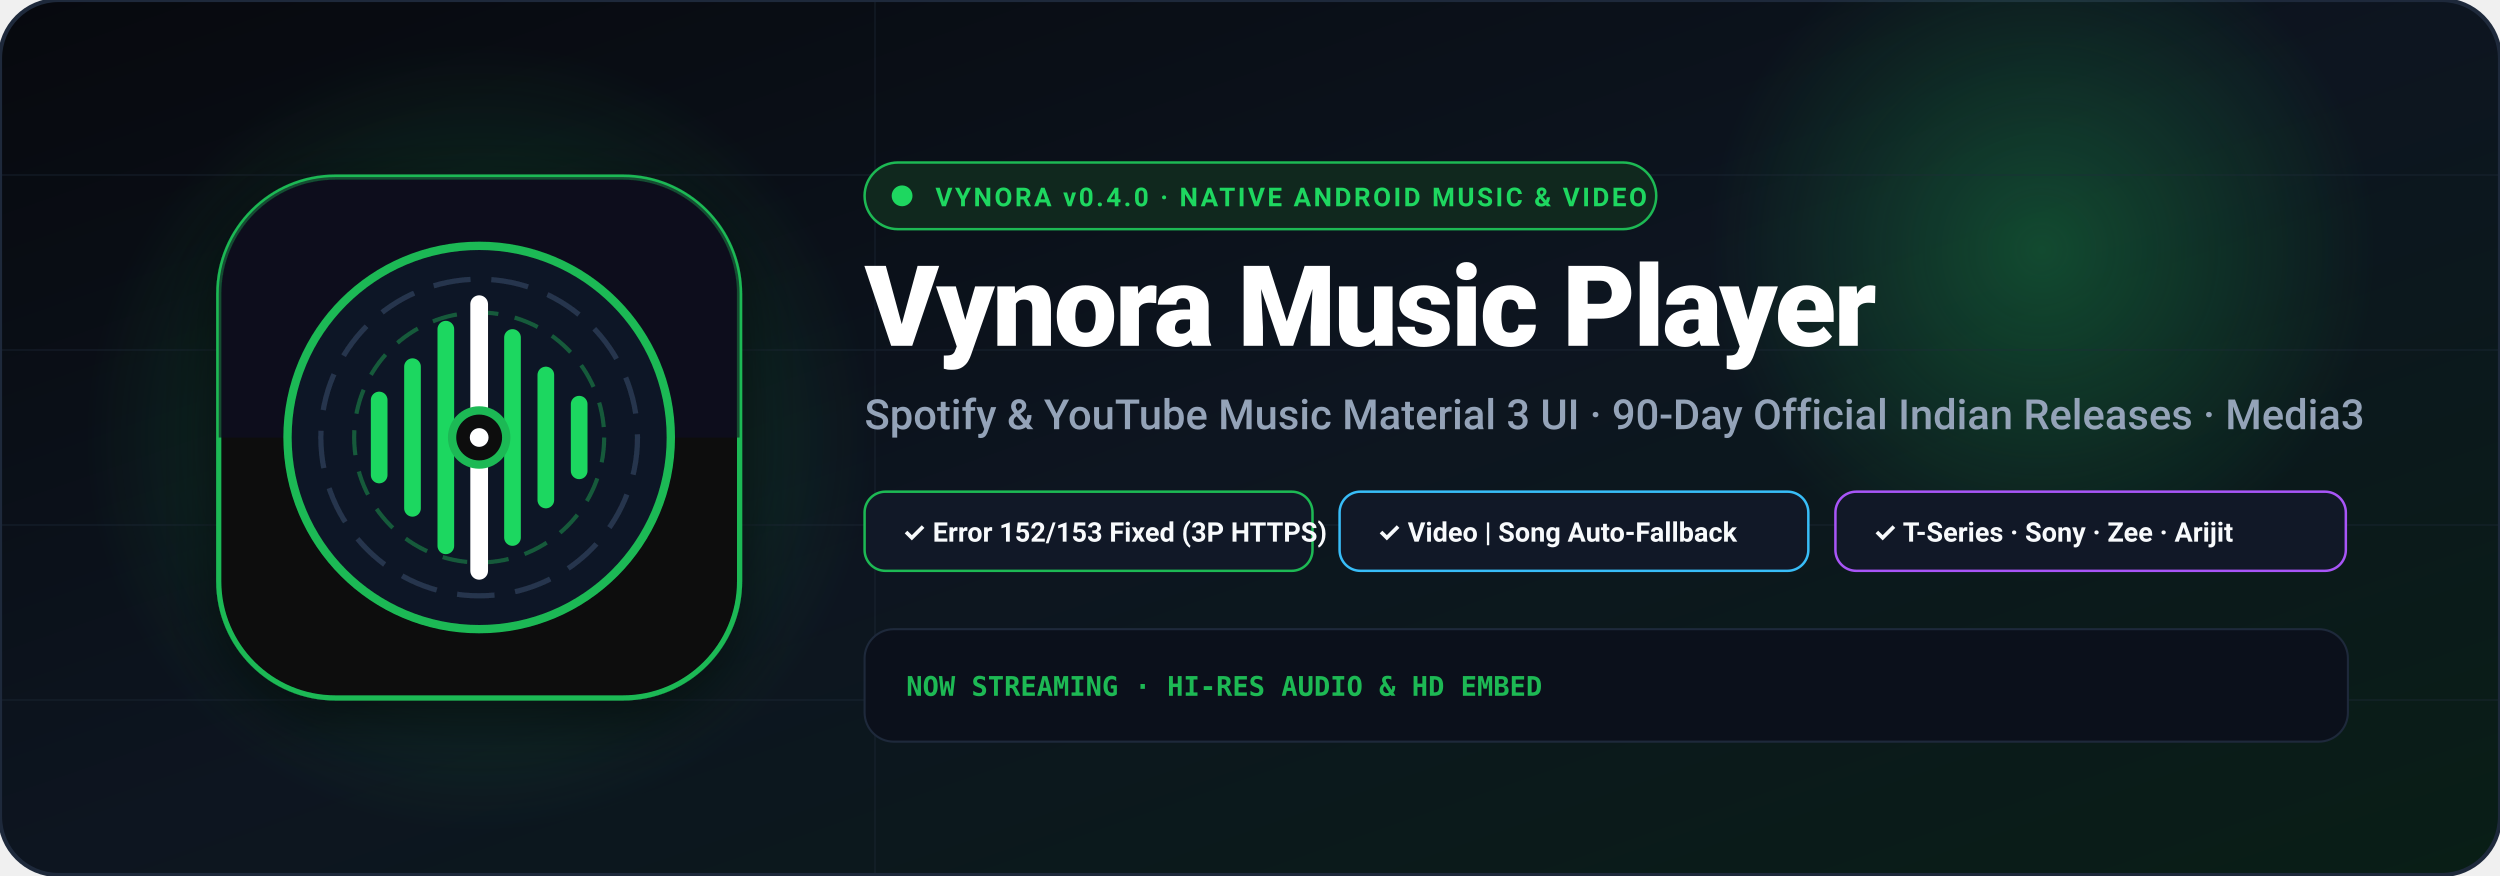
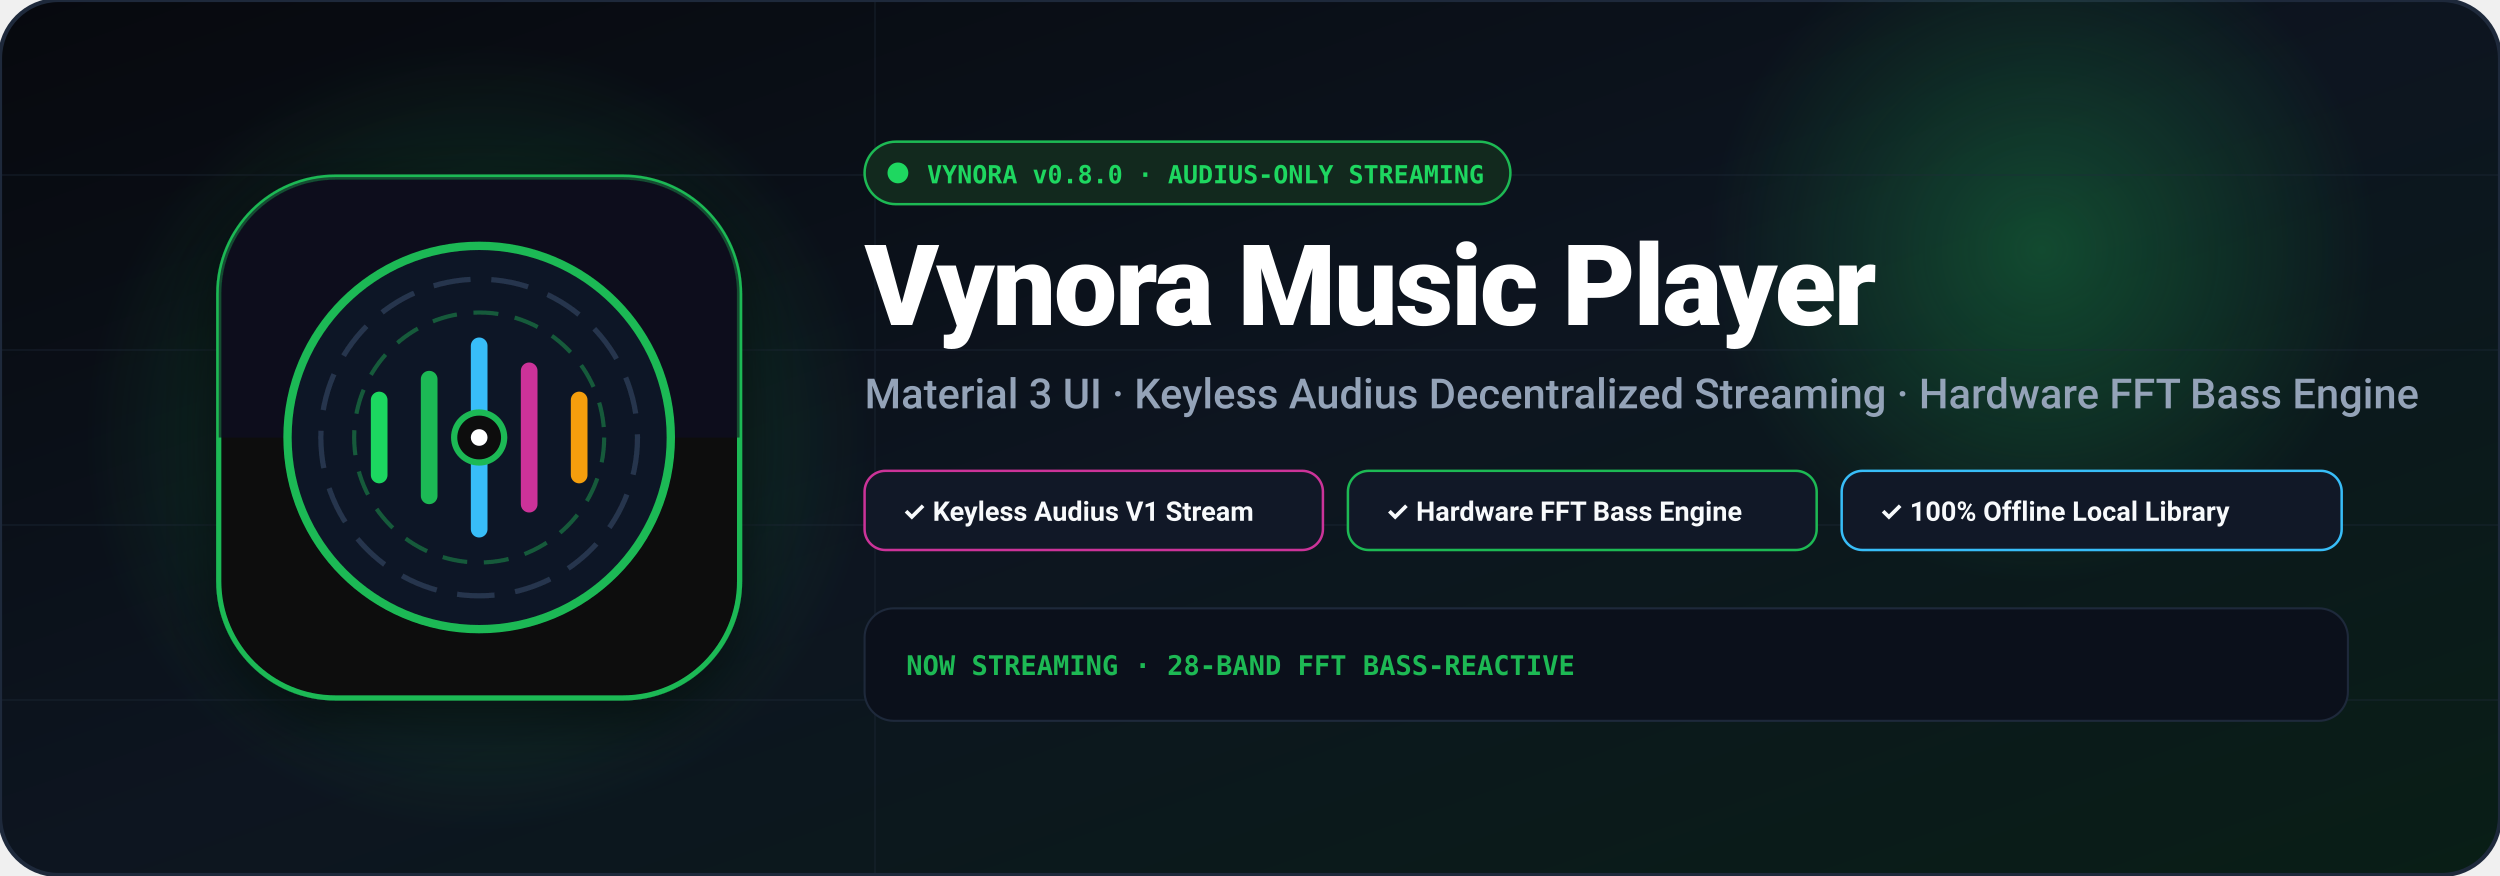
<svg xmlns="http://www.w3.org/2000/svg" viewBox="0 0 1200 420" width="100%" height="100%">
  <defs>
    <linearGradient id="bgGrad" x1="0%" y1="0%" x2="100%" y2="100%">
      <stop offset="0%" stop-color="#07090E" />
      <stop offset="50%" stop-color="#0D1520" />
      <stop offset="100%" stop-color="#091E16" />
    </linearGradient>
    <linearGradient id="emeraldGrad" x1="0%" y1="0%" x2="100%" y2="0%">
      <stop offset="0%" stop-color="#1DB954" />
      <stop offset="50%" stop-color="#1ED760" />
-       <stop offset="100%" stop-color="#38BDF8" />
+       <stop offset="100%" stop-color="#CC3399" />
    </linearGradient>
    <radialGradient id="glowHalo" cx="50%" cy="50%" r="50%">
      <stop offset="0%" stop-color="#1DB954" stop-opacity="0.32" />
      <stop offset="100%" stop-color="#1DB954" stop-opacity="0" />
    </radialGradient>
    <filter id="softShadow" x="-15%" y="-15%" width="130%" height="130%">
      <feDropShadow dx="0" dy="10" stdDeviation="14" flood-color="#000000" flood-opacity="0.55" />
    </filter>
  </defs>
  <rect width="1200" height="420" rx="28" fill="url(#bgGrad)" stroke="#1E293B" stroke-width="2" />
  <circle cx="230" cy="210" r="190" fill="url(#glowHalo)">
    <animate attributeName="r" values="175;205;175" dur="4s" repeatCount="indefinite" />
  </circle>
  <circle cx="980" cy="120" r="160" fill="url(#glowHalo)">
    <animate attributeName="r" values="140;180;140" dur="5s" repeatCount="indefinite" />
  </circle>
  <g stroke="#1E293B" stroke-width="0.7" opacity="0.45">
    <line x1="0" y1="84" x2="1200" y2="84" />
    <line x1="0" y1="168" x2="1200" y2="168" />
    <line x1="0" y1="252" x2="1200" y2="252" />
    <line x1="0" y1="336" x2="1200" y2="336" />
    <line x1="420" y1="0" x2="420" y2="420" />
  </g>
  <g transform="translate(105, 85)" filter="url(#softShadow)">
    <rect width="250" height="250" rx="56" fill="#07090E" stroke="#1DB954" stroke-width="2.5" />
    <path d="M0 56 C0 25 25 0 56 0 H194 C225 0 250 25 250 56 V125 H0 Z" fill="#0D1422" opacity="0.65" />
    <g transform="translate(125, 125)">
      <circle r="92" fill="#0E1726" stroke="#1DB954" stroke-width="4" />
      <g>
        <circle r="76" fill="none" stroke="#26354D" stroke-width="2.5" stroke-dasharray="18 10" />
        <circle r="60" fill="none" stroke="#1ED760" stroke-opacity="0.35" stroke-width="2" stroke-dasharray="12 8" />
        <animateTransform attributeName="transform" type="rotate" from="0" to="360" dur="14s" repeatCount="indefinite" />
      </g>
      <line x1="-48" y1="-18" x2="-48" y2="18" stroke="#1ED760" stroke-width="8" stroke-linecap="round">
        <animate attributeName="y1" values="-16;-32;-16" dur="1.1s" repeatCount="indefinite" />
        <animate attributeName="y2" values="16;32;16" dur="1.1s" repeatCount="indefinite" />
      </line>
-       <line x1="-32" y1="-34" x2="-32" y2="34" stroke="#1ED760" stroke-width="8" stroke-linecap="round">
-         <animate attributeName="y1" values="-36;-18;-36" dur="0.9s" repeatCount="indefinite" />
-         <animate attributeName="y2" values="36;18;36" dur="0.9s" repeatCount="indefinite" />
+       <line x1="-24" y1="-28" x2="-24" y2="28" stroke="#1DB954" stroke-width="8" stroke-linecap="round">
+         <animate attributeName="y1" values="-28;-12;-28" dur="0.9s" repeatCount="indefinite" />
+         <animate attributeName="y2" values="28;12;28" dur="0.9s" repeatCount="indefinite" />
      </line>
-       <line x1="-16" y1="-52" x2="-16" y2="52" stroke="#1ED760" stroke-width="8" stroke-linecap="round">
-         <animate attributeName="y1" values="-54;-28;-54" dur="1.25s" repeatCount="indefinite" />
-         <animate attributeName="y2" values="54;28;54" dur="1.25s" repeatCount="indefinite" />
+       <line x1="0" y1="-44" x2="0" y2="44" stroke="#38BDF8" stroke-width="8" stroke-linecap="round">
+         <animate attributeName="y1" values="-44;-22;-44" dur="1.3s" repeatCount="indefinite" />
+         <animate attributeName="y2" values="44;22;44" dur="1.3s" repeatCount="indefinite" />
      </line>
-       <line x1="0" y1="-64" x2="0" y2="64" stroke="#FFFFFF" stroke-width="8.5" stroke-linecap="round">
-         <animate attributeName="y1" values="-66;-38;-66" dur="0.85s" repeatCount="indefinite" />
-         <animate attributeName="y2" values="66;38;66" dur="0.85s" repeatCount="indefinite" />
+       <line x1="24" y1="-32" x2="24" y2="32" stroke="#CC3399" stroke-width="8" stroke-linecap="round">
+         <animate attributeName="y1" values="-32;-14;-32" dur="0.95s" repeatCount="indefinite" />
+         <animate attributeName="y2" values="32;14;32" dur="0.95s" repeatCount="indefinite" />
      </line>
-       <line x1="16" y1="-48" x2="16" y2="48" stroke="#1ED760" stroke-width="8" stroke-linecap="round">
-         <animate attributeName="y1" values="-46;-60;-46" dur="1.05s" repeatCount="indefinite" />
-         <animate attributeName="y2" values="46;60;46" dur="1.05s" repeatCount="indefinite" />
+       <line x1="48" y1="-18" x2="48" y2="18" stroke="#F59E0B" stroke-width="8" stroke-linecap="round">
+         <animate attributeName="y1" values="-18;-36;-18" dur="1.15s" repeatCount="indefinite" />
+         <animate attributeName="y2" values="18;36;18" dur="1.15s" repeatCount="indefinite" />
      </line>
-       <line x1="32" y1="-30" x2="32" y2="30" stroke="#1ED760" stroke-width="8" stroke-linecap="round">
-         <animate attributeName="y1" values="-28;-44;-28" dur="1.3s" repeatCount="indefinite" />
-         <animate attributeName="y2" values="28;44;28" dur="1.3s" repeatCount="indefinite" />
-       </line>
-       <line x1="48" y1="-16" x2="48" y2="16" stroke="#1ED760" stroke-width="8" stroke-linecap="round">
-         <animate attributeName="y1" values="-14;-28;-14" dur="1.0s" repeatCount="indefinite" />
-         <animate attributeName="y2" values="14;28;14" dur="1.0s" repeatCount="indefinite" />
-       </line>
-       <circle r="13" fill="#07090E" stroke="#1DB954" stroke-width="4" />
-       <circle r="4.5" fill="#FFFFFF" />
+       <circle r="12" fill="#07090E" stroke="#1DB954" stroke-width="3" />
+       <circle r="4" fill="#FFFFFF" />
    </g>
  </g>
-   <g transform="translate(415, 78)">
-     <rect x="0" y="0" width="380" height="32" rx="16" fill="#10281E" stroke="#1DB954" stroke-width="1.2" />
-     <circle cx="18" cy="16" r="5" fill="#1ED760">
-       <animate attributeName="opacity" values="1;0.25;1" dur="1.4s" repeatCount="indefinite" />
-     </circle>
-     <text x="34" y="21" fill="#1ED760" font-family="system-ui, -apple-system, Segoe UI, Roboto, sans-serif" font-size="12.5" font-weight="700" letter-spacing="1.2">
-       VYNORA v0.4.0 · NATIVE ANDROID MUSIC &amp; VIDEO
+   <g transform="translate(415, 68)">
+     <rect x="0" y="0" width="310" height="30" rx="15" fill="#12291E" stroke="#1DB954" stroke-width="1.2" />
+     <circle cx="16" cy="15" r="5" fill="#1ED760" />
+     <text x="30" y="20" fill="#1ED760" font-family="monospace" font-size="12" font-weight="700">
+       VYNORA v0.8.0 · AUDIUS-ONLY STREAMING
    </text>
    <text x="0" y="88" fill="#FFFFFF" font-family="system-ui, -apple-system, Segoe UI, Roboto, sans-serif" font-size="54" font-weight="900" letter-spacing="-1">
      Vynora Music Player
    </text>
    <text x="0" y="128" fill="#94A3B8" font-family="system-ui, -apple-system, Segoe UI, Roboto, sans-serif" font-size="20" font-weight="500">
-       Spotify &amp; YouTube Music Material 3 UI · 90-Day Official Indian Releases · Media3
+       Material 3 UI · Keyless Audius Decentralized Streaming · Hardware FFT Bass Engine
    </text>
    <g transform="translate(0, 158)" font-family="system-ui, -apple-system, Segoe UI, Roboto, sans-serif" font-size="13" font-weight="700">
-       <rect x="0" y="0" width="215" height="38" rx="10" fill="#111827" stroke="#1DB954" stroke-width="1.2" />
-       <text x="18" y="24" fill="#F8FAFC">✓ Error 152/153 Fixed (3P HTTPS)</text>
-       <rect x="228" y="0" width="225" height="38" rx="10" fill="#111827" stroke="#38BDF8" stroke-width="1.2" />
-       <text x="246" y="24" fill="#F8FAFC">✓ Video | Song Auto-Fallback</text>
-       <rect x="466" y="0" width="245" height="38" rx="10" fill="#111827" stroke="#A855F7" stroke-width="1.2" />
-       <text x="484" y="24" fill="#F8FAFC">✓ T-Series · Sony · Zee · Arijit</text>
+       <rect x="0" y="0" width="220" height="38" rx="10" fill="#111827" stroke="#CC3399" stroke-width="1.2" />
+       <text x="18" y="24" fill="#F8FAFC">✓ Keyless Audius V1 Stream</text>
+       <rect x="232" y="0" width="225" height="38" rx="10" fill="#111827" stroke="#1DB954" stroke-width="1.2" />
+       <text x="250" y="24" fill="#F8FAFC">✓ Hardware FFT Bass Engine</text>
+       <rect x="469" y="0" width="240" height="38" rx="10" fill="#111827" stroke="#38BDF8" stroke-width="1.2" />
+       <text x="487" y="24" fill="#F8FAFC">✓ 100% Offline Local Library</text>
    </g>
    <g transform="translate(0, 224)">
      <rect x="0" y="0" width="712" height="54" rx="14" fill="#0B101B" stroke="#1E293B" stroke-width="1" />
      <text x="20" y="32" fill="#1DB954" font-family="monospace" font-size="13" font-weight="700">
-         NOW STREAMING · HI-RES AUDIO &amp; HD EMBED
+         NOW STREAMING · 28-BAND FFT BASS-REACTIVE
      </text>
      <g transform="translate(360, 27)" stroke="url(#emeraldGrad)" stroke-width="4" stroke-linecap="round">
        <line x1="0" y1="-12" x2="0" y2="12">
          <animate attributeName="y1" values="-6;-16;-6" dur="0.7s" repeatCount="indefinite" />
          <animate attributeName="y2" values="6;16;6" dur="0.7s" repeatCount="indefinite" />
        </line>
        <line x1="14" y1="-15" x2="14" y2="15">
          <animate attributeName="y1" values="-15;-5;-15" dur="0.9s" repeatCount="indefinite" />
          <animate attributeName="y2" values="15;5;15" dur="0.9s" repeatCount="indefinite" />
        </line>
        <line x1="28" y1="-10" x2="28" y2="10">
          <animate attributeName="y1" values="-8;-18;-8" dur="0.6s" repeatCount="indefinite" />
          <animate attributeName="y2" values="8;18;8" dur="0.6s" repeatCount="indefinite" />
        </line>
        <line x1="42" y1="-18" x2="42" y2="18">
          <animate attributeName="y1" values="-18;-7;-18" dur="0.8s" repeatCount="indefinite" />
          <animate attributeName="y2" values="18;7;18" dur="0.8s" repeatCount="indefinite" />
        </line>
        <line x1="56" y1="-14" x2="56" y2="14">
          <animate attributeName="y1" values="-7;-16;-7" dur="1.0s" repeatCount="indefinite" />
          <animate attributeName="y2" values="7;16;7" dur="1.0s" repeatCount="indefinite" />
        </line>
        <line x1="70" y1="-9" x2="70" y2="9">
          <animate attributeName="y1" values="-14;-4;-14" dur="0.75s" repeatCount="indefinite" />
          <animate attributeName="y2" values="14;4;14" dur="0.75s" repeatCount="indefinite" />
        </line>
        <line x1="84" y1="-16" x2="84" y2="16">
          <animate attributeName="y1" values="-6;-17;-6" dur="0.65s" repeatCount="indefinite" />
          <animate attributeName="y2" values="6;17;6" dur="0.65s" repeatCount="indefinite" />
        </line>
        <line x1="98" y1="-12" x2="98" y2="12">
          <animate attributeName="y1" values="-16;-6;-16" dur="0.85s" repeatCount="indefinite" />
          <animate attributeName="y2" values="16;6;16" dur="0.85s" repeatCount="indefinite" />
        </line>
        <line x1="112" y1="-15" x2="112" y2="15">
          <animate attributeName="y1" values="-9;-18;-9" dur="0.95s" repeatCount="indefinite" />
          <animate attributeName="y2" values="9;18;9" dur="0.95s" repeatCount="indefinite" />
        </line>
        <line x1="126" y1="-10" x2="126" y2="10">
          <animate attributeName="y1" values="-15;-5;-15" dur="0.7s" repeatCount="indefinite" />
          <animate attributeName="y2" values="15;5;15" dur="0.7s" repeatCount="indefinite" />
        </line>
        <line x1="140" y1="-17" x2="140" y2="17">
          <animate attributeName="y1" values="-7;-17;-7" dur="0.8s" repeatCount="indefinite" />
          <animate attributeName="y2" values="7;17;7" dur="0.8s" repeatCount="indefinite" />
        </line>
        <line x1="154" y1="-11" x2="154" y2="11">
          <animate attributeName="y1" values="-13;-4;-13" dur="0.6s" repeatCount="indefinite" />
          <animate attributeName="y2" values="13;4;13" dur="0.6s" repeatCount="indefinite" />
        </line>
        <line x1="168" y1="-16" x2="168" y2="16">
          <animate attributeName="y1" values="-6;-16;-6" dur="0.9s" repeatCount="indefinite" />
          <animate attributeName="y2" values="6;16;6" dur="0.9s" repeatCount="indefinite" />
        </line>
        <line x1="182" y1="-13" x2="182" y2="13">
          <animate attributeName="y1" values="-15;-6;-15" dur="0.75s" repeatCount="indefinite" />
          <animate attributeName="y2" values="15;6;15" dur="0.75s" repeatCount="indefinite" />
        </line>
        <line x1="196" y1="-9" x2="196" y2="9">
          <animate attributeName="y1" values="-5;-14;-5" dur="0.65s" repeatCount="indefinite" />
          <animate attributeName="y2" values="5;14;5" dur="0.65s" repeatCount="indefinite" />
        </line>
        <line x1="210" y1="-15" x2="210" y2="15">
          <animate attributeName="y1" values="-16;-7;-16" dur="0.85s" repeatCount="indefinite" />
          <animate attributeName="y2" values="16;7;16" dur="0.85s" repeatCount="indefinite" />
        </line>
        <line x1="224" y1="-12" x2="224" y2="12">
          <animate attributeName="y1" values="-8;-17;-8" dur="0.7s" repeatCount="indefinite" />
          <animate attributeName="y2" values="8;17;8" dur="0.7s" repeatCount="indefinite" />
        </line>
        <line x1="238" y1="-10" x2="238" y2="10">
          <animate attributeName="y1" values="-14;-5;-14" dur="0.9s" repeatCount="indefinite" />
          <animate attributeName="y2" values="14;5;14" dur="0.9s" repeatCount="indefinite" />
        </line>
        <line x1="252" y1="-16" x2="252" y2="16">
          <animate attributeName="y1" values="-6;-15;-6" dur="0.8s" repeatCount="indefinite" />
          <animate attributeName="y2" values="6;15;6" dur="0.8s" repeatCount="indefinite" />
        </line>
        <line x1="266" y1="-11" x2="266" y2="11">
          <animate attributeName="y1" values="-12;-4;-12" dur="0.65s" repeatCount="indefinite" />
          <animate attributeName="y2" values="12;4;12" dur="0.65s" repeatCount="indefinite" />
        </line>
        <line x1="280" y1="-14" x2="280" y2="14">
          <animate attributeName="y1" values="-7;-16;-7" dur="0.95s" repeatCount="indefinite" />
          <animate attributeName="y2" values="7;16;7" dur="0.95s" repeatCount="indefinite" />
        </line>
        <line x1="294" y1="-9" x2="294" y2="9">
          <animate attributeName="y1" values="-13;-5;-13" dur="0.75s" repeatCount="indefinite" />
          <animate attributeName="y2" values="13;5;13" dur="0.75s" repeatCount="indefinite" />
        </line>
        <line x1="308" y1="-15" x2="308" y2="15">
          <animate attributeName="y1" values="-6;-14;-6" dur="0.85s" repeatCount="indefinite" />
          <animate attributeName="y2" values="6;14;6" dur="0.85s" repeatCount="indefinite" />
        </line>
      </g>
    </g>
  </g>
</svg>
